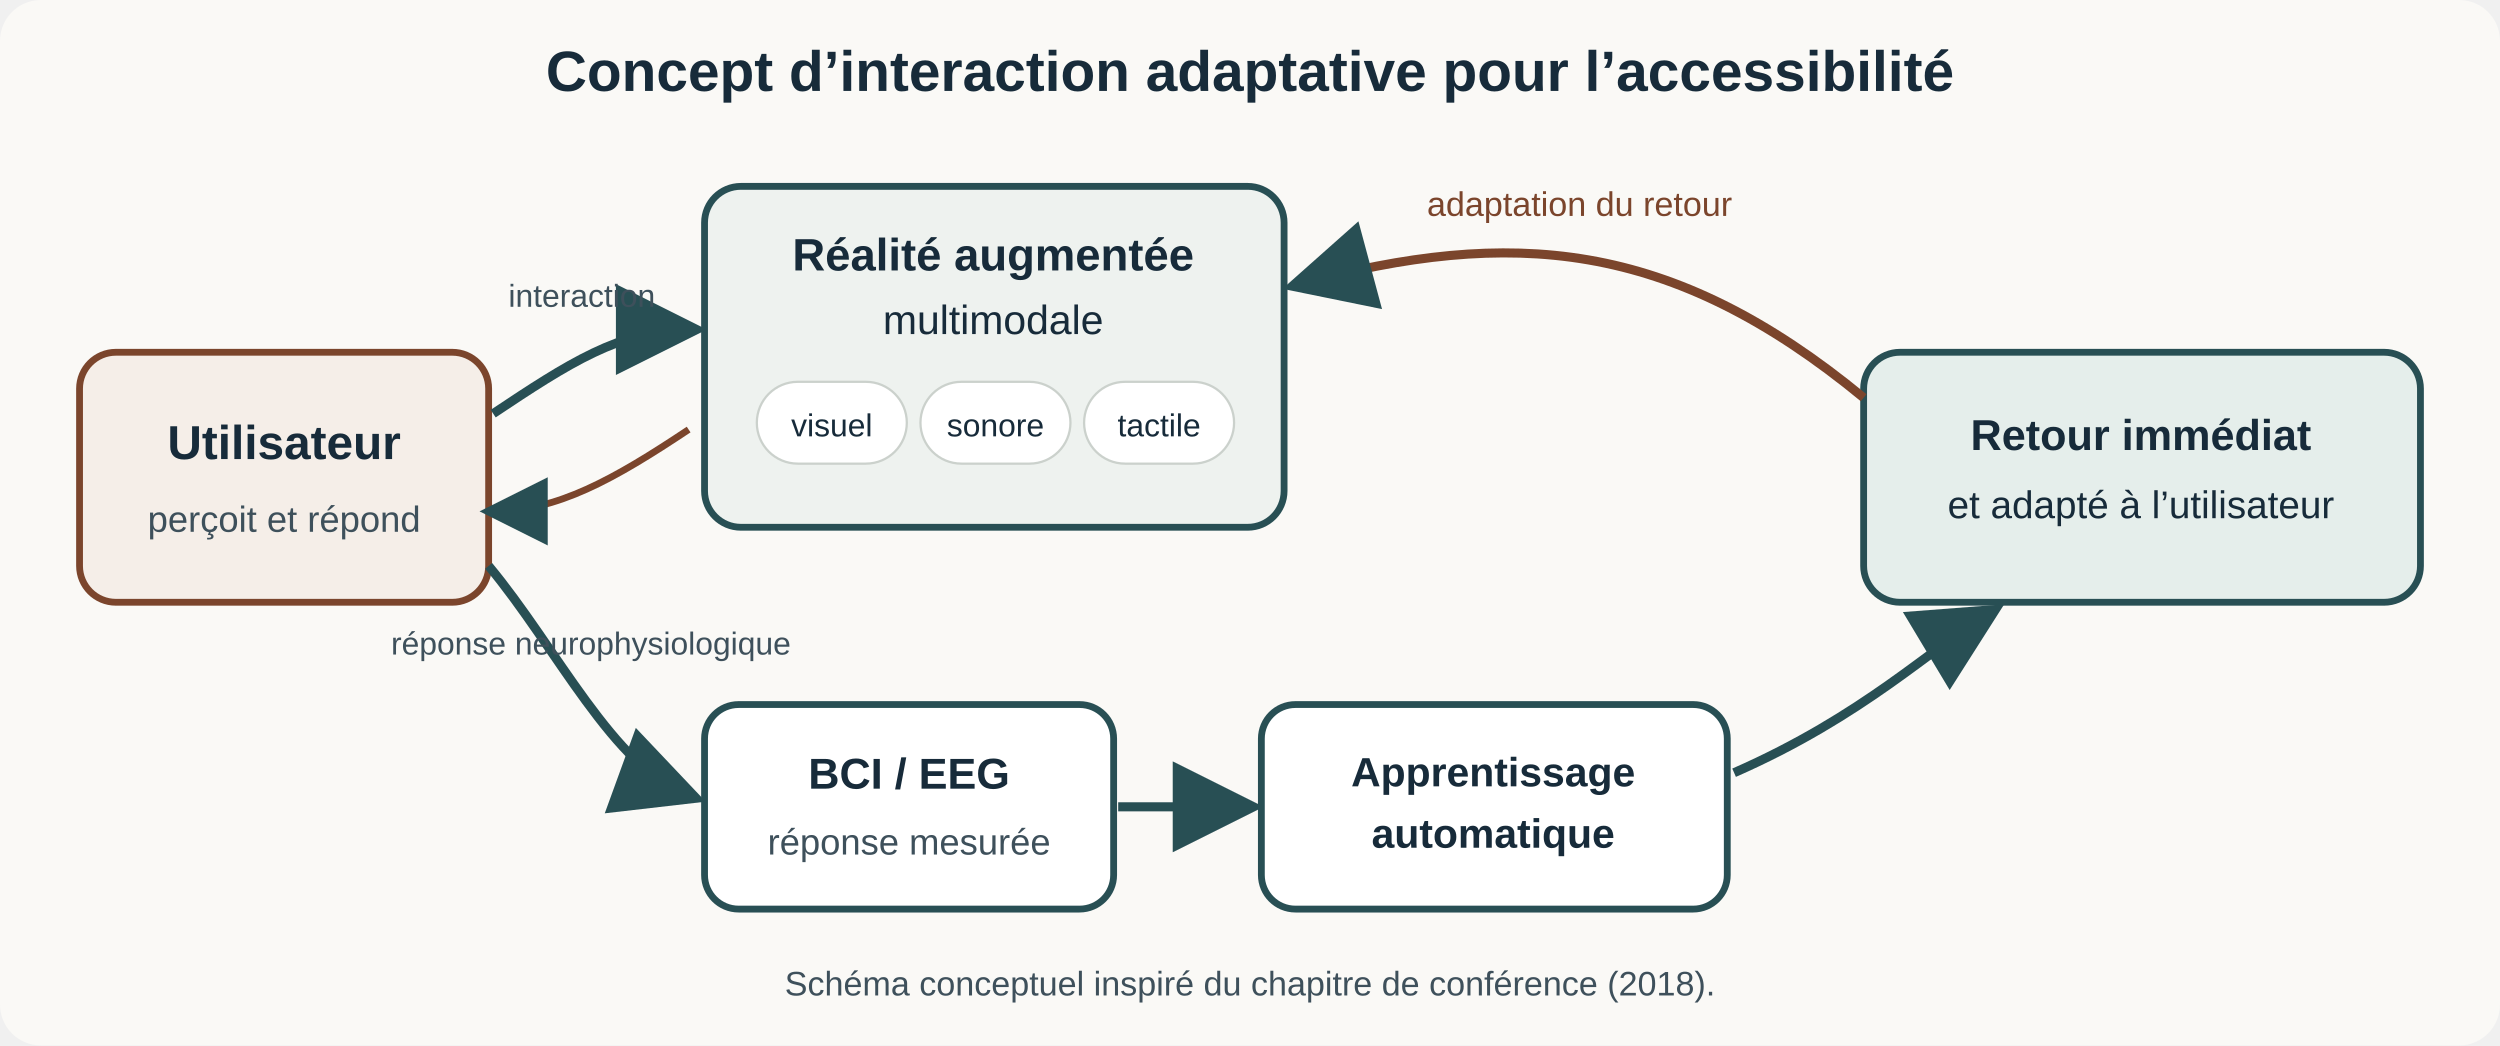
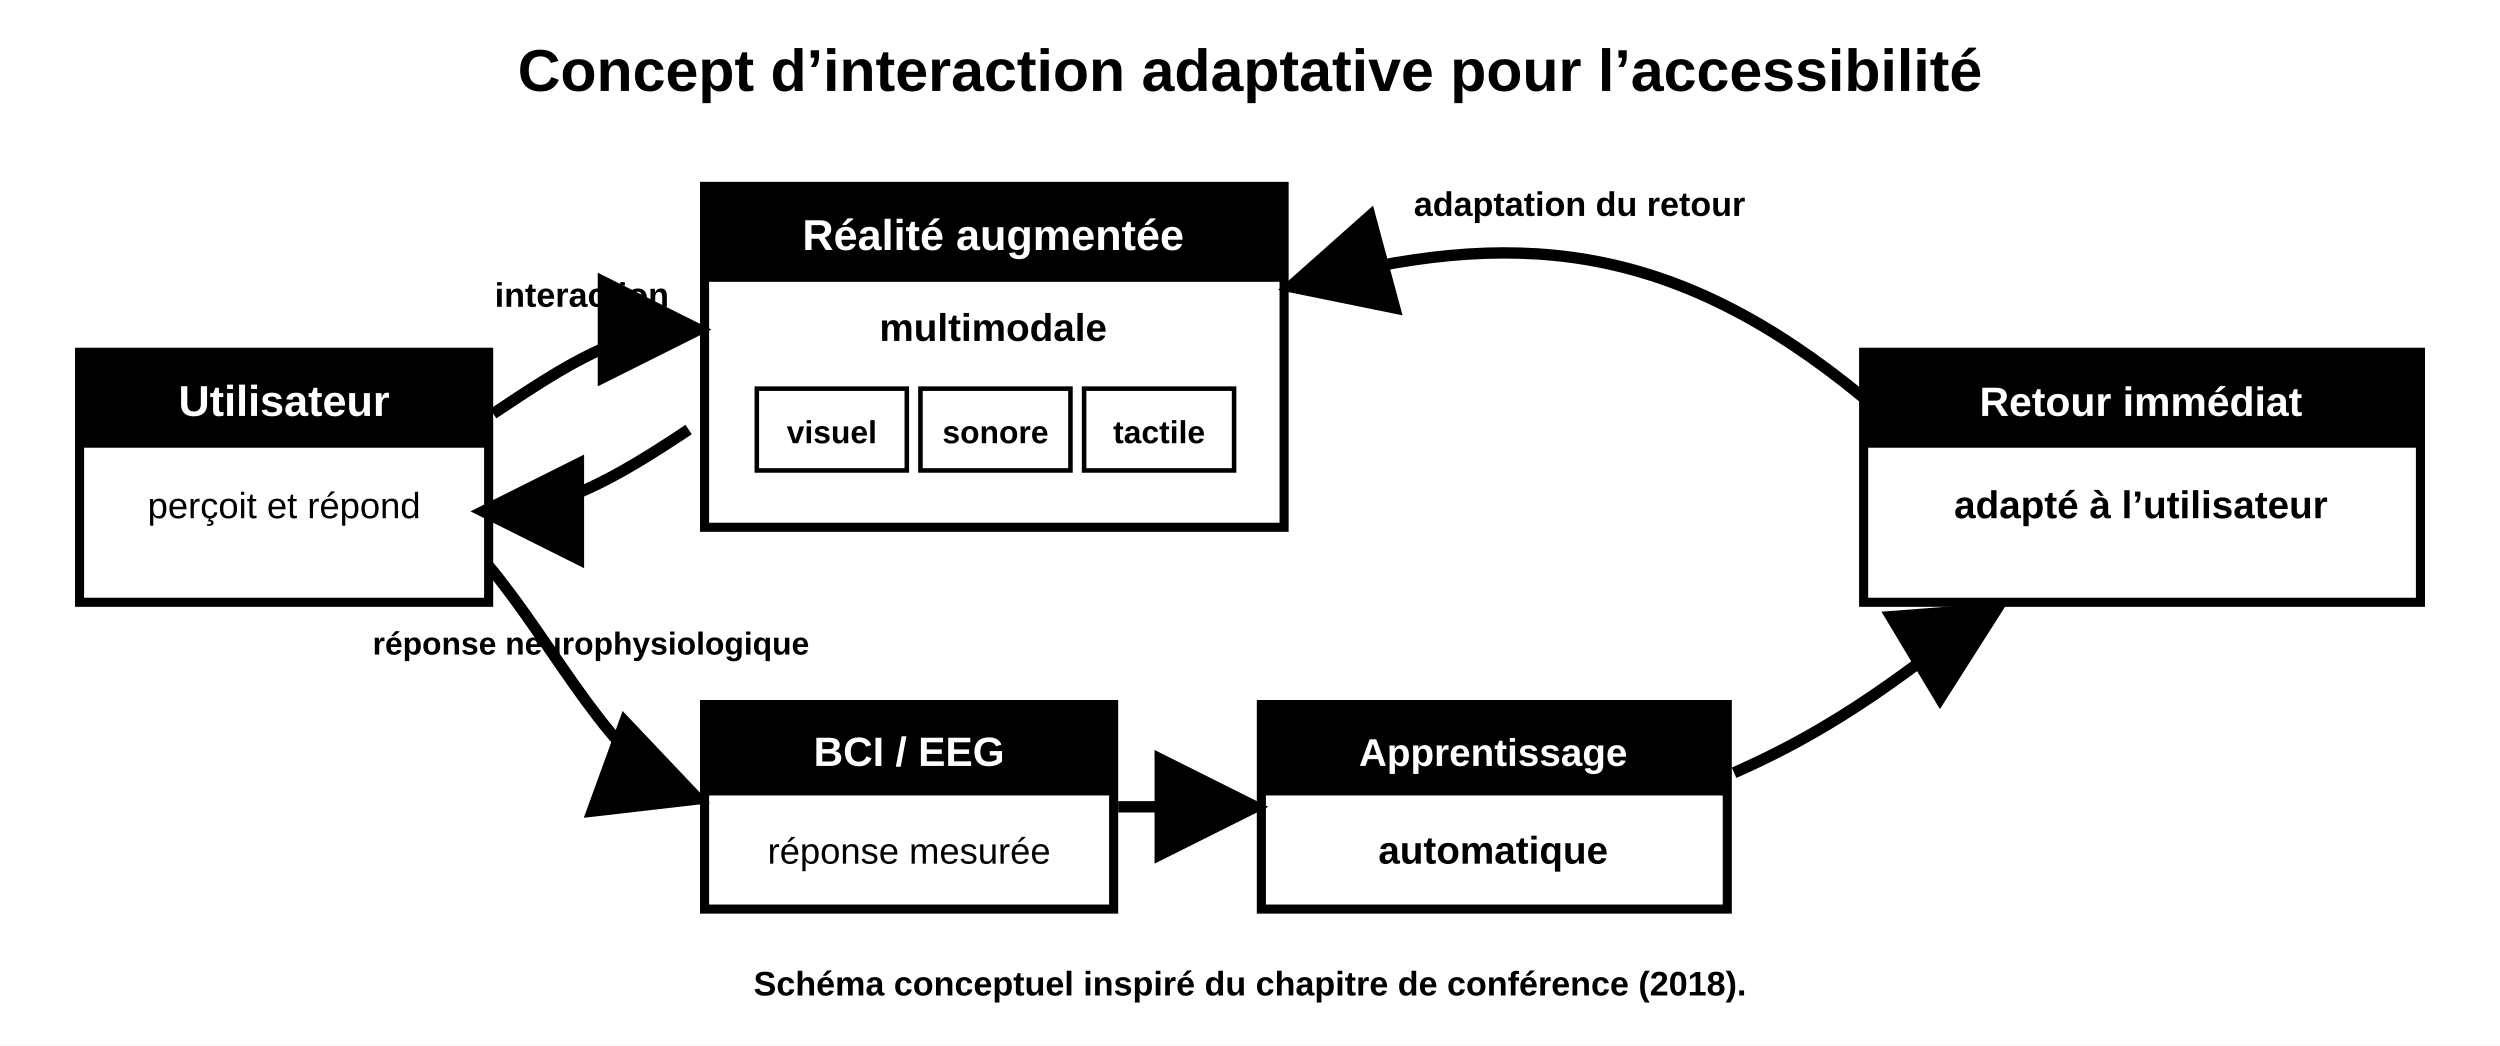
<svg xmlns="http://www.w3.org/2000/svg" viewBox="0 0 1100 460" role="img" aria-labelledby="title desc">
  <defs>
    <marker id="arrow" markerWidth="10" markerHeight="10" refX="8" refY="5" orient="auto">
-       <path d="M0,0 L10,5 L0,10 z" fill="#284f54" />
+       <path d="M0,0 L10,5 L0,10 z" fill="#000000" />
    </marker>
  </defs>
-   <rect width="1100" height="460" rx="18" fill="#faf9f6" />
-   <text x="550" y="40" text-anchor="middle" font-family="Arial,sans-serif" font-size="25" font-weight="700" fill="#172b3a">Concept d’interaction adaptative pour l’accessibilité</text>
+   <rect width="1100" height="460" fill="#ffffff" />
+   <text x="550" y="40" text-anchor="middle" font-family="Arial,sans-serif" font-size="26" font-weight="700" fill="#000000">Concept d’interaction adaptative pour l’accessibilité</text>
  <g font-family="Arial,sans-serif" text-anchor="middle">
-     <rect x="35" y="155" width="180" height="110" rx="16" fill="#f5eee8" stroke="#7b452c" stroke-width="3" />
-     <text x="125" y="202" font-size="21" font-weight="700" fill="#172b3a">Utilisateur</text>
-     <text x="125" y="234" font-size="16" fill="#3e505b">perçoit et répond</text>
-     <rect x="310" y="82" width="255" height="150" rx="16" fill="#eef2ef" stroke="#284f54" stroke-width="3" />
-     <text x="437" y="119" font-size="20" font-weight="700" fill="#172b3a">Réalité augmentée</text>
-     <text x="437" y="147" font-size="18" fill="#172b3a">multimodale</text>
-     <rect x="333" y="168" width="66" height="36" rx="18" fill="#fff" stroke="#cbd1cc" />
-     <text x="366" y="192" font-size="14" fill="#172b3a">visuel</text>
-     <rect x="405" y="168" width="66" height="36" rx="18" fill="#fff" stroke="#cbd1cc" />
-     <text x="438" y="192" font-size="14" fill="#172b3a">sonore</text>
-     <rect x="477" y="168" width="66" height="36" rx="18" fill="#fff" stroke="#cbd1cc" />
-     <text x="510" y="192" font-size="14" fill="#172b3a">tactile</text>
-     <rect x="310" y="310" width="180" height="90" rx="15" fill="#fff" stroke="#284f54" stroke-width="3" />
-     <text x="400" y="347" font-size="19" font-weight="700" fill="#172b3a">BCI / EEG</text>
-     <text x="400" y="376" font-size="16" fill="#3e505b">réponse mesurée</text>
-     <rect x="555" y="310" width="205" height="90" rx="15" fill="#fff" stroke="#284f54" stroke-width="3" />
-     <text x="657" y="346" font-size="18" font-weight="700" fill="#172b3a">Apprentissage</text>
-     <text x="657" y="373" font-size="18" font-weight="700" fill="#172b3a">automatique</text>
-     <rect x="820" y="155" width="245" height="110" rx="16" fill="#e5eeeb" stroke="#284f54" stroke-width="3" />
-     <text x="942" y="198" font-size="19" font-weight="700" fill="#172b3a">Retour immédiat</text>
-     <text x="942" y="228" font-size="17" fill="#172b3a">et adapté à l’utilisateur</text>
+     <rect x="35" y="155" width="180" height="110" fill="#ffffff" stroke="#000000" stroke-width="4" />
+     <rect x="35" y="155" width="180" height="42" fill="#000000" />
+     <text x="125" y="183" font-size="19" font-weight="700" fill="#ffffff">Utilisateur</text>
+     <text x="125" y="228" font-size="16" fill="#000000">perçoit et répond</text>
+     <rect x="310" y="82" width="255" height="150" fill="#ffffff" stroke="#000000" stroke-width="4" />
+     <rect x="310" y="82" width="255" height="42" fill="#000000" />
+     <text x="437" y="110" font-size="19" font-weight="700" fill="#ffffff">Réalité augmentée</text>
+     <text x="437" y="150" font-size="17" font-weight="700" fill="#000000">multimodale</text>
+     <rect x="333" y="171" width="66" height="36" fill="#ffffff" stroke="#000000" stroke-width="2" />
+     <text x="366" y="195" font-size="14" font-weight="700" fill="#000000">visuel</text>
+     <rect x="405" y="171" width="66" height="36" fill="#ffffff" stroke="#000000" stroke-width="2" />
+     <text x="438" y="195" font-size="14" font-weight="700" fill="#000000">sonore</text>
+     <rect x="477" y="171" width="66" height="36" fill="#ffffff" stroke="#000000" stroke-width="2" />
+     <text x="510" y="195" font-size="14" font-weight="700" fill="#000000">tactile</text>
+     <rect x="310" y="310" width="180" height="90" fill="#ffffff" stroke="#000000" stroke-width="4" />
+     <rect x="310" y="310" width="180" height="40" fill="#000000" />
+     <text x="400" y="337" font-size="18" font-weight="700" fill="#ffffff">BCI / EEG</text>
+     <text x="400" y="380" font-size="16" fill="#000000">réponse mesurée</text>
+     <rect x="555" y="310" width="205" height="90" fill="#ffffff" stroke="#000000" stroke-width="4" />
+     <rect x="555" y="310" width="205" height="40" fill="#000000" />
+     <text x="657" y="337" font-size="17" font-weight="700" fill="#ffffff">Apprentissage</text>
+     <text x="657" y="380" font-size="17" font-weight="700" fill="#000000">automatique</text>
+     <rect x="820" y="155" width="245" height="110" fill="#ffffff" stroke="#000000" stroke-width="4" />
+     <rect x="820" y="155" width="245" height="42" fill="#000000" />
+     <text x="942" y="183" font-size="18" font-weight="700" fill="#ffffff">Retour immédiat</text>
+     <text x="942" y="228" font-size="17" font-weight="700" fill="#000000">adapté à l’utilisateur</text>
  </g>
-   <path d="M217 182 C250 160 273 145 303 145" fill="none" stroke="#284f54" stroke-width="4" marker-end="url(#arrow)" />
-   <path d="M303 189 C270 211 245 225 217 225" fill="none" stroke="#7b452c" stroke-width="3" marker-end="url(#arrow)" />
-   <path d="M215 249 C245 285 270 338 303 350" fill="none" stroke="#284f54" stroke-width="4" marker-end="url(#arrow)" />
-   <path d="M492 355 H548" fill="none" stroke="#284f54" stroke-width="4" marker-end="url(#arrow)" />
-   <path d="M763 340 C820 315 850 285 875 270" fill="none" stroke="#284f54" stroke-width="4" marker-end="url(#arrow)" />
-   <path d="M820 175 C735 105 665 100 572 125" fill="none" stroke="#7b452c" stroke-width="4" marker-end="url(#arrow)" />
-   <text x="256" y="135" text-anchor="middle" font-family="Arial,sans-serif" font-size="14" fill="#3e505b">interaction</text>
-   <text x="260" y="288" text-anchor="middle" font-family="Arial,sans-serif" font-size="14" fill="#3e505b">réponse neurophysiologique</text>
-   <text x="695" y="95" text-anchor="middle" font-family="Arial,sans-serif" font-size="15" fill="#7b452c">adaptation du retour</text>
-   <text x="550" y="438" text-anchor="middle" font-family="Arial,sans-serif" font-size="15" fill="#3e505b">Schéma conceptuel inspiré du chapitre de conférence (2018).</text>
+   <path d="M217 182 C250 160 273 145 303 145" fill="none" stroke="#000000" stroke-width="5" marker-end="url(#arrow)" />
+   <path d="M303 189 C270 211 245 225 217 225" fill="none" stroke="#000000" stroke-width="5" marker-end="url(#arrow)" />
+   <path d="M215 249 C245 285 270 338 303 350" fill="none" stroke="#000000" stroke-width="5" marker-end="url(#arrow)" />
+   <path d="M492 355 H548" fill="none" stroke="#000000" stroke-width="5" marker-end="url(#arrow)" />
+   <path d="M763 340 C820 315 850 285 875 270" fill="none" stroke="#000000" stroke-width="5" marker-end="url(#arrow)" />
+   <path d="M820 175 C735 105 665 100 572 125" fill="none" stroke="#000000" stroke-width="5" marker-end="url(#arrow)" />
+   <text x="256" y="135" text-anchor="middle" font-family="Arial,sans-serif" font-size="15" font-weight="700" fill="#000000">interaction</text>
+   <text x="260" y="288" text-anchor="middle" font-family="Arial,sans-serif" font-size="14" font-weight="700" fill="#000000">réponse neurophysiologique</text>
+   <text x="695" y="95" text-anchor="middle" font-family="Arial,sans-serif" font-size="15" font-weight="700" fill="#000000">adaptation du retour</text>
+   <text x="550" y="438" text-anchor="middle" font-family="Arial,sans-serif" font-size="15" font-weight="700" fill="#000000">Schéma conceptuel inspiré du chapitre de conférence (2018).</text>
</svg>
